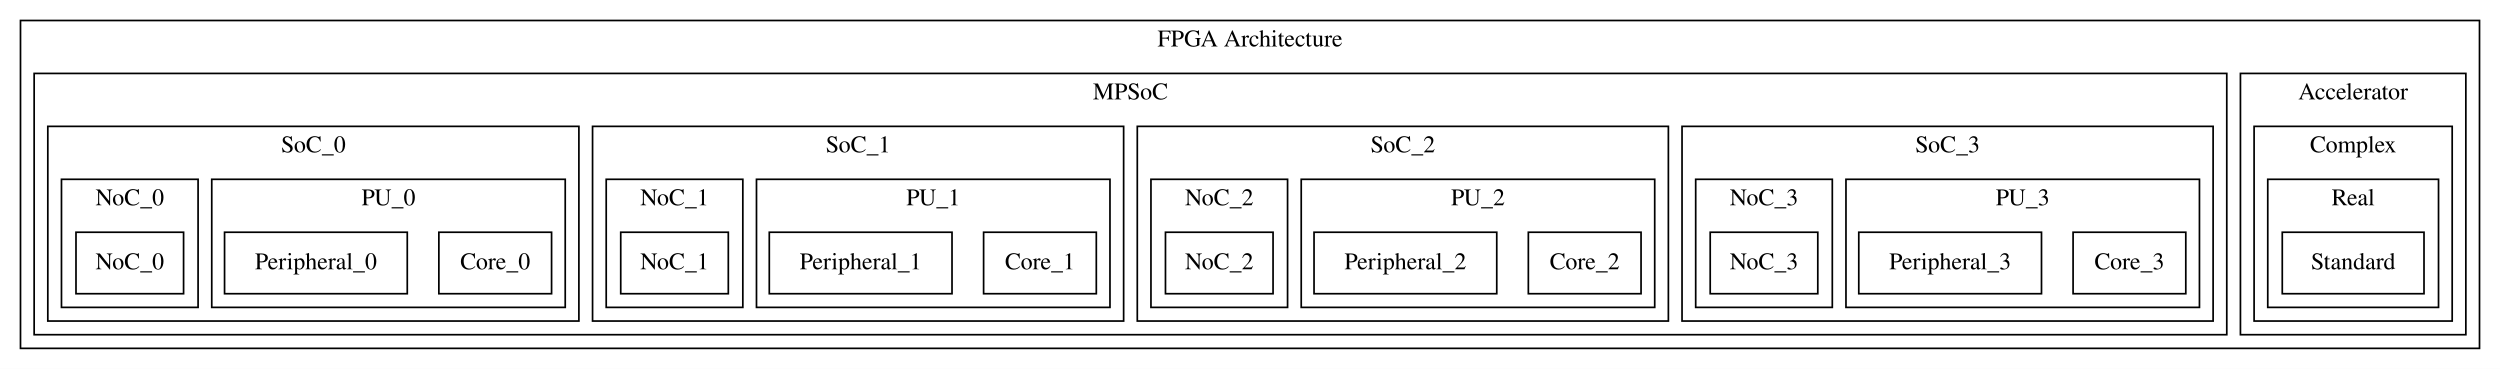
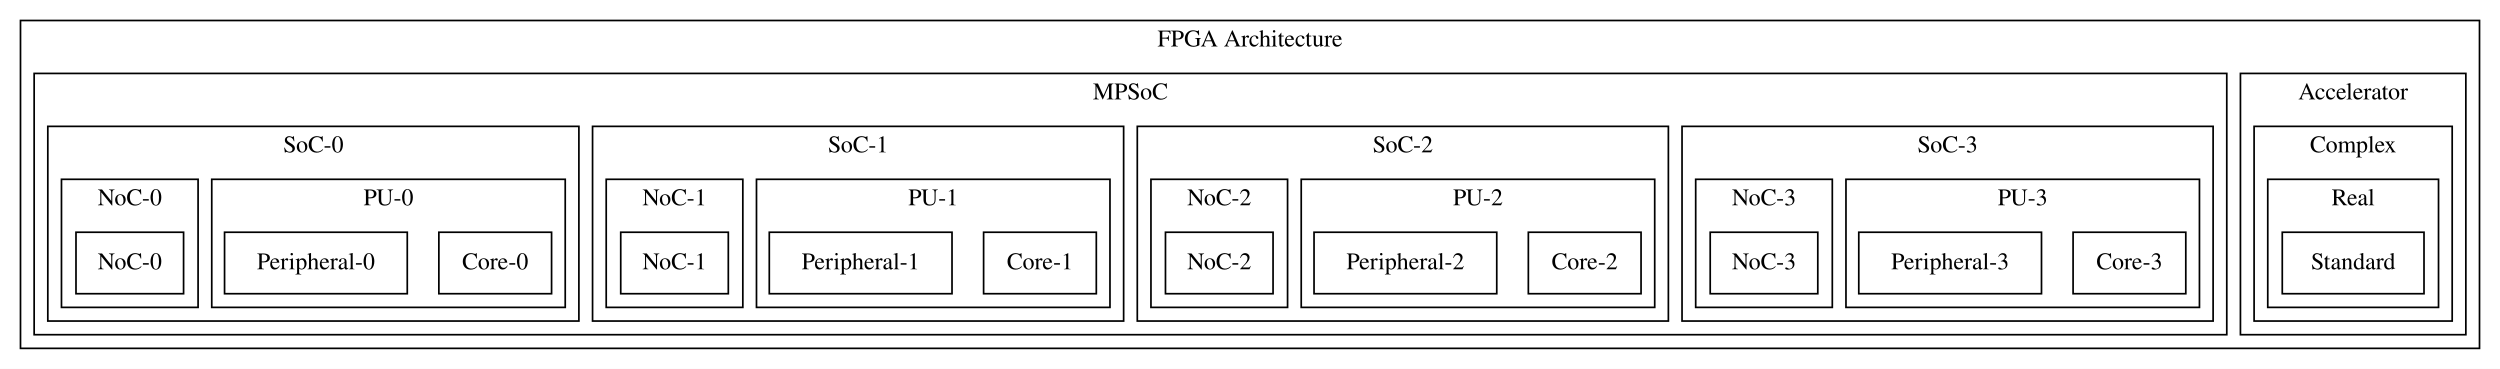
<svg xmlns="http://www.w3.org/2000/svg" width="1464pt" height="216pt" viewBox="0.00 0.00 1464.00 216.00">
  <g id="graph0" class="graph" transform="scale(1 1) rotate(0) translate(4 212)">
    <polygon fill="white" stroke="transparent" points="-4,4 -4,-212 1460,-212 1460,4 -4,4" />
    <g id="clust1" class="cluster">
      <polygon fill="none" stroke="black" points="8,-8 8,-200 1448,-200 1448,-8 8,-8" />
      <text text-anchor="middle" x="728" y="-184.8" font-family="Times,serif" font-size="14.00">FPGA Architecture</text>
    </g>
    <g id="clust2" class="cluster">
      <polygon fill="none" stroke="black" points="1308,-16 1308,-169 1440,-169 1440,-16 1308,-16" />
      <text text-anchor="middle" x="1374" y="-153.8" font-family="Times,serif" font-size="14.00">Accelerator</text>
    </g>
    <g id="clust3" class="cluster">
      <polygon fill="none" stroke="black" points="1316,-24 1316,-138 1432,-138 1432,-24 1316,-24" />
      <text text-anchor="middle" x="1374" y="-122.8" font-family="Times,serif" font-size="14.00">Complex</text>
    </g>
    <g id="clust4" class="cluster">
      <polygon fill="none" stroke="black" points="1324,-32 1324,-107 1424,-107 1424,-32 1324,-32" />
      <text text-anchor="middle" x="1374" y="-91.8" font-family="Times,serif" font-size="14.00">Real</text>
    </g>
    <g id="clust5" class="cluster">
      <polygon fill="none" stroke="black" points="16,-16 16,-169 1300,-169 1300,-16 16,-16" />
      <text text-anchor="middle" x="658" y="-153.8" font-family="Times,serif" font-size="14.00">MPSoC</text>
    </g>
    <g id="clust6" class="cluster">
      <polygon fill="none" stroke="black" points="981,-24 981,-138 1292,-138 1292,-24 981,-24" />
-       <text text-anchor="middle" x="1136.5" y="-122.8" font-family="Times,serif" font-size="14.00">SoC_3</text>
+       <text text-anchor="middle" x="1136.5" y="-122.8" font-family="Times,serif" font-size="14.00">SoC-3</text>
    </g>
    <g id="clust7" class="cluster">
      <polygon fill="none" stroke="black" points="1077,-32 1077,-107 1284,-107 1284,-32 1077,-32" />
-       <text text-anchor="middle" x="1180.5" y="-91.8" font-family="Times,serif" font-size="14.00">PU_3</text>
+       <text text-anchor="middle" x="1180.5" y="-91.8" font-family="Times,serif" font-size="14.00">PU-3</text>
    </g>
    <g id="clust8" class="cluster">
      <polygon fill="none" stroke="black" points="989,-32 989,-107 1069,-107 1069,-32 989,-32" />
-       <text text-anchor="middle" x="1029" y="-91.8" font-family="Times,serif" font-size="14.00">NoC_3</text>
+       <text text-anchor="middle" x="1029" y="-91.8" font-family="Times,serif" font-size="14.00">NoC-3</text>
    </g>
    <g id="clust9" class="cluster">
      <polygon fill="none" stroke="black" points="662,-24 662,-138 973,-138 973,-24 662,-24" />
-       <text text-anchor="middle" x="817.5" y="-122.8" font-family="Times,serif" font-size="14.00">SoC_2</text>
+       <text text-anchor="middle" x="817.5" y="-122.8" font-family="Times,serif" font-size="14.00">SoC-2</text>
    </g>
    <g id="clust10" class="cluster">
      <polygon fill="none" stroke="black" points="758,-32 758,-107 965,-107 965,-32 758,-32" />
-       <text text-anchor="middle" x="861.5" y="-91.8" font-family="Times,serif" font-size="14.00">PU_2</text>
+       <text text-anchor="middle" x="861.5" y="-91.8" font-family="Times,serif" font-size="14.00">PU-2</text>
    </g>
    <g id="clust11" class="cluster">
      <polygon fill="none" stroke="black" points="670,-32 670,-107 750,-107 750,-32 670,-32" />
-       <text text-anchor="middle" x="710" y="-91.8" font-family="Times,serif" font-size="14.00">NoC_2</text>
+       <text text-anchor="middle" x="710" y="-91.8" font-family="Times,serif" font-size="14.00">NoC-2</text>
    </g>
    <g id="clust12" class="cluster">
      <polygon fill="none" stroke="black" points="343,-24 343,-138 654,-138 654,-24 343,-24" />
-       <text text-anchor="middle" x="498.5" y="-122.8" font-family="Times,serif" font-size="14.00">SoC_1</text>
+       <text text-anchor="middle" x="498.5" y="-122.8" font-family="Times,serif" font-size="14.00">SoC-1</text>
    </g>
    <g id="clust13" class="cluster">
      <polygon fill="none" stroke="black" points="439,-32 439,-107 646,-107 646,-32 439,-32" />
-       <text text-anchor="middle" x="542.5" y="-91.8" font-family="Times,serif" font-size="14.00">PU_1</text>
+       <text text-anchor="middle" x="542.5" y="-91.8" font-family="Times,serif" font-size="14.00">PU-1</text>
    </g>
    <g id="clust14" class="cluster">
      <polygon fill="none" stroke="black" points="351,-32 351,-107 431,-107 431,-32 351,-32" />
-       <text text-anchor="middle" x="391" y="-91.8" font-family="Times,serif" font-size="14.00">NoC_1</text>
+       <text text-anchor="middle" x="391" y="-91.8" font-family="Times,serif" font-size="14.00">NoC-1</text>
    </g>
    <g id="clust15" class="cluster">
      <polygon fill="none" stroke="black" points="24,-24 24,-138 335,-138 335,-24 24,-24" />
-       <text text-anchor="middle" x="179.5" y="-122.8" font-family="Times,serif" font-size="14.00">SoC_0</text>
+       <text text-anchor="middle" x="179.5" y="-122.8" font-family="Times,serif" font-size="14.00">SoC-0</text>
    </g>
    <g id="clust16" class="cluster">
      <polygon fill="none" stroke="black" points="120,-32 120,-107 327,-107 327,-32 120,-32" />
-       <text text-anchor="middle" x="223.5" y="-91.8" font-family="Times,serif" font-size="14.00">PU_0</text>
+       <text text-anchor="middle" x="223.5" y="-91.8" font-family="Times,serif" font-size="14.00">PU-0</text>
    </g>
    <g id="clust17" class="cluster">
      <polygon fill="none" stroke="black" points="32,-32 32,-107 112,-107 112,-32 32,-32" />
-       <text text-anchor="middle" x="72" y="-91.8" font-family="Times,serif" font-size="14.00">NoC_0</text>
+       <text text-anchor="middle" x="72" y="-91.8" font-family="Times,serif" font-size="14.00">NoC-0</text>
    </g>
    <g id="node1" class="node">
      <polygon fill="none" stroke="black" points="1415.5,-76 1332.5,-76 1332.5,-40 1415.5,-40 1415.5,-76" />
      <text text-anchor="middle" x="1374" y="-54.3" font-family="Times,serif" font-size="14.00">Standard</text>
    </g>
    <g id="node2" class="node">
      <polygon fill="none" stroke="black" points="1276,-76 1210,-76 1210,-40 1276,-40 1276,-76" />
-       <text text-anchor="middle" x="1243" y="-54.3" font-family="Times,serif" font-size="14.00">Core_3</text>
+       <text text-anchor="middle" x="1243" y="-54.3" font-family="Times,serif" font-size="14.00">Core-3</text>
    </g>
    <g id="node3" class="node">
      <polygon fill="none" stroke="black" points="1191.5,-76 1084.5,-76 1084.5,-40 1191.5,-40 1191.5,-76" />
-       <text text-anchor="middle" x="1138" y="-54.3" font-family="Times,serif" font-size="14.00">Peripheral_3</text>
+       <text text-anchor="middle" x="1138" y="-54.3" font-family="Times,serif" font-size="14.00">Peripheral-3</text>
    </g>
    <g id="node4" class="node">
      <polygon fill="none" stroke="black" points="1060.5,-76 997.5,-76 997.5,-40 1060.5,-40 1060.5,-76" />
-       <text text-anchor="middle" x="1029" y="-54.3" font-family="Times,serif" font-size="14.00">NoC_3</text>
+       <text text-anchor="middle" x="1029" y="-54.3" font-family="Times,serif" font-size="14.00">NoC-3</text>
    </g>
    <g id="node5" class="node">
      <polygon fill="none" stroke="black" points="957,-76 891,-76 891,-40 957,-40 957,-76" />
-       <text text-anchor="middle" x="924" y="-54.3" font-family="Times,serif" font-size="14.00">Core_2</text>
+       <text text-anchor="middle" x="924" y="-54.3" font-family="Times,serif" font-size="14.00">Core-2</text>
    </g>
    <g id="node6" class="node">
      <polygon fill="none" stroke="black" points="872.5,-76 765.5,-76 765.5,-40 872.5,-40 872.5,-76" />
-       <text text-anchor="middle" x="819" y="-54.3" font-family="Times,serif" font-size="14.00">Peripheral_2</text>
+       <text text-anchor="middle" x="819" y="-54.3" font-family="Times,serif" font-size="14.00">Peripheral-2</text>
    </g>
    <g id="node7" class="node">
      <polygon fill="none" stroke="black" points="741.5,-76 678.5,-76 678.5,-40 741.5,-40 741.5,-76" />
-       <text text-anchor="middle" x="710" y="-54.3" font-family="Times,serif" font-size="14.00">NoC_2</text>
+       <text text-anchor="middle" x="710" y="-54.3" font-family="Times,serif" font-size="14.00">NoC-2</text>
    </g>
    <g id="node8" class="node">
      <polygon fill="none" stroke="black" points="638,-76 572,-76 572,-40 638,-40 638,-76" />
-       <text text-anchor="middle" x="605" y="-54.3" font-family="Times,serif" font-size="14.00">Core_1</text>
+       <text text-anchor="middle" x="605" y="-54.3" font-family="Times,serif" font-size="14.00">Core-1</text>
    </g>
    <g id="node9" class="node">
      <polygon fill="none" stroke="black" points="553.5,-76 446.5,-76 446.5,-40 553.5,-40 553.5,-76" />
-       <text text-anchor="middle" x="500" y="-54.3" font-family="Times,serif" font-size="14.00">Peripheral_1</text>
+       <text text-anchor="middle" x="500" y="-54.3" font-family="Times,serif" font-size="14.00">Peripheral-1</text>
    </g>
    <g id="node10" class="node">
      <polygon fill="none" stroke="black" points="422.5,-76 359.5,-76 359.5,-40 422.5,-40 422.5,-76" />
-       <text text-anchor="middle" x="391" y="-54.3" font-family="Times,serif" font-size="14.00">NoC_1</text>
+       <text text-anchor="middle" x="391" y="-54.3" font-family="Times,serif" font-size="14.00">NoC-1</text>
    </g>
    <g id="node11" class="node">
      <polygon fill="none" stroke="black" points="319,-76 253,-76 253,-40 319,-40 319,-76" />
-       <text text-anchor="middle" x="286" y="-54.3" font-family="Times,serif" font-size="14.00">Core_0</text>
+       <text text-anchor="middle" x="286" y="-54.3" font-family="Times,serif" font-size="14.00">Core-0</text>
    </g>
    <g id="node12" class="node">
      <polygon fill="none" stroke="black" points="234.5,-76 127.5,-76 127.5,-40 234.5,-40 234.5,-76" />
-       <text text-anchor="middle" x="181" y="-54.3" font-family="Times,serif" font-size="14.00">Peripheral_0</text>
+       <text text-anchor="middle" x="181" y="-54.3" font-family="Times,serif" font-size="14.00">Peripheral-0</text>
    </g>
    <g id="node13" class="node">
      <polygon fill="none" stroke="black" points="103.5,-76 40.5,-76 40.5,-40 103.5,-40 103.5,-76" />
-       <text text-anchor="middle" x="72" y="-54.3" font-family="Times,serif" font-size="14.00">NoC_0</text>
+       <text text-anchor="middle" x="72" y="-54.3" font-family="Times,serif" font-size="14.00">NoC-0</text>
    </g>
  </g>
</svg>
